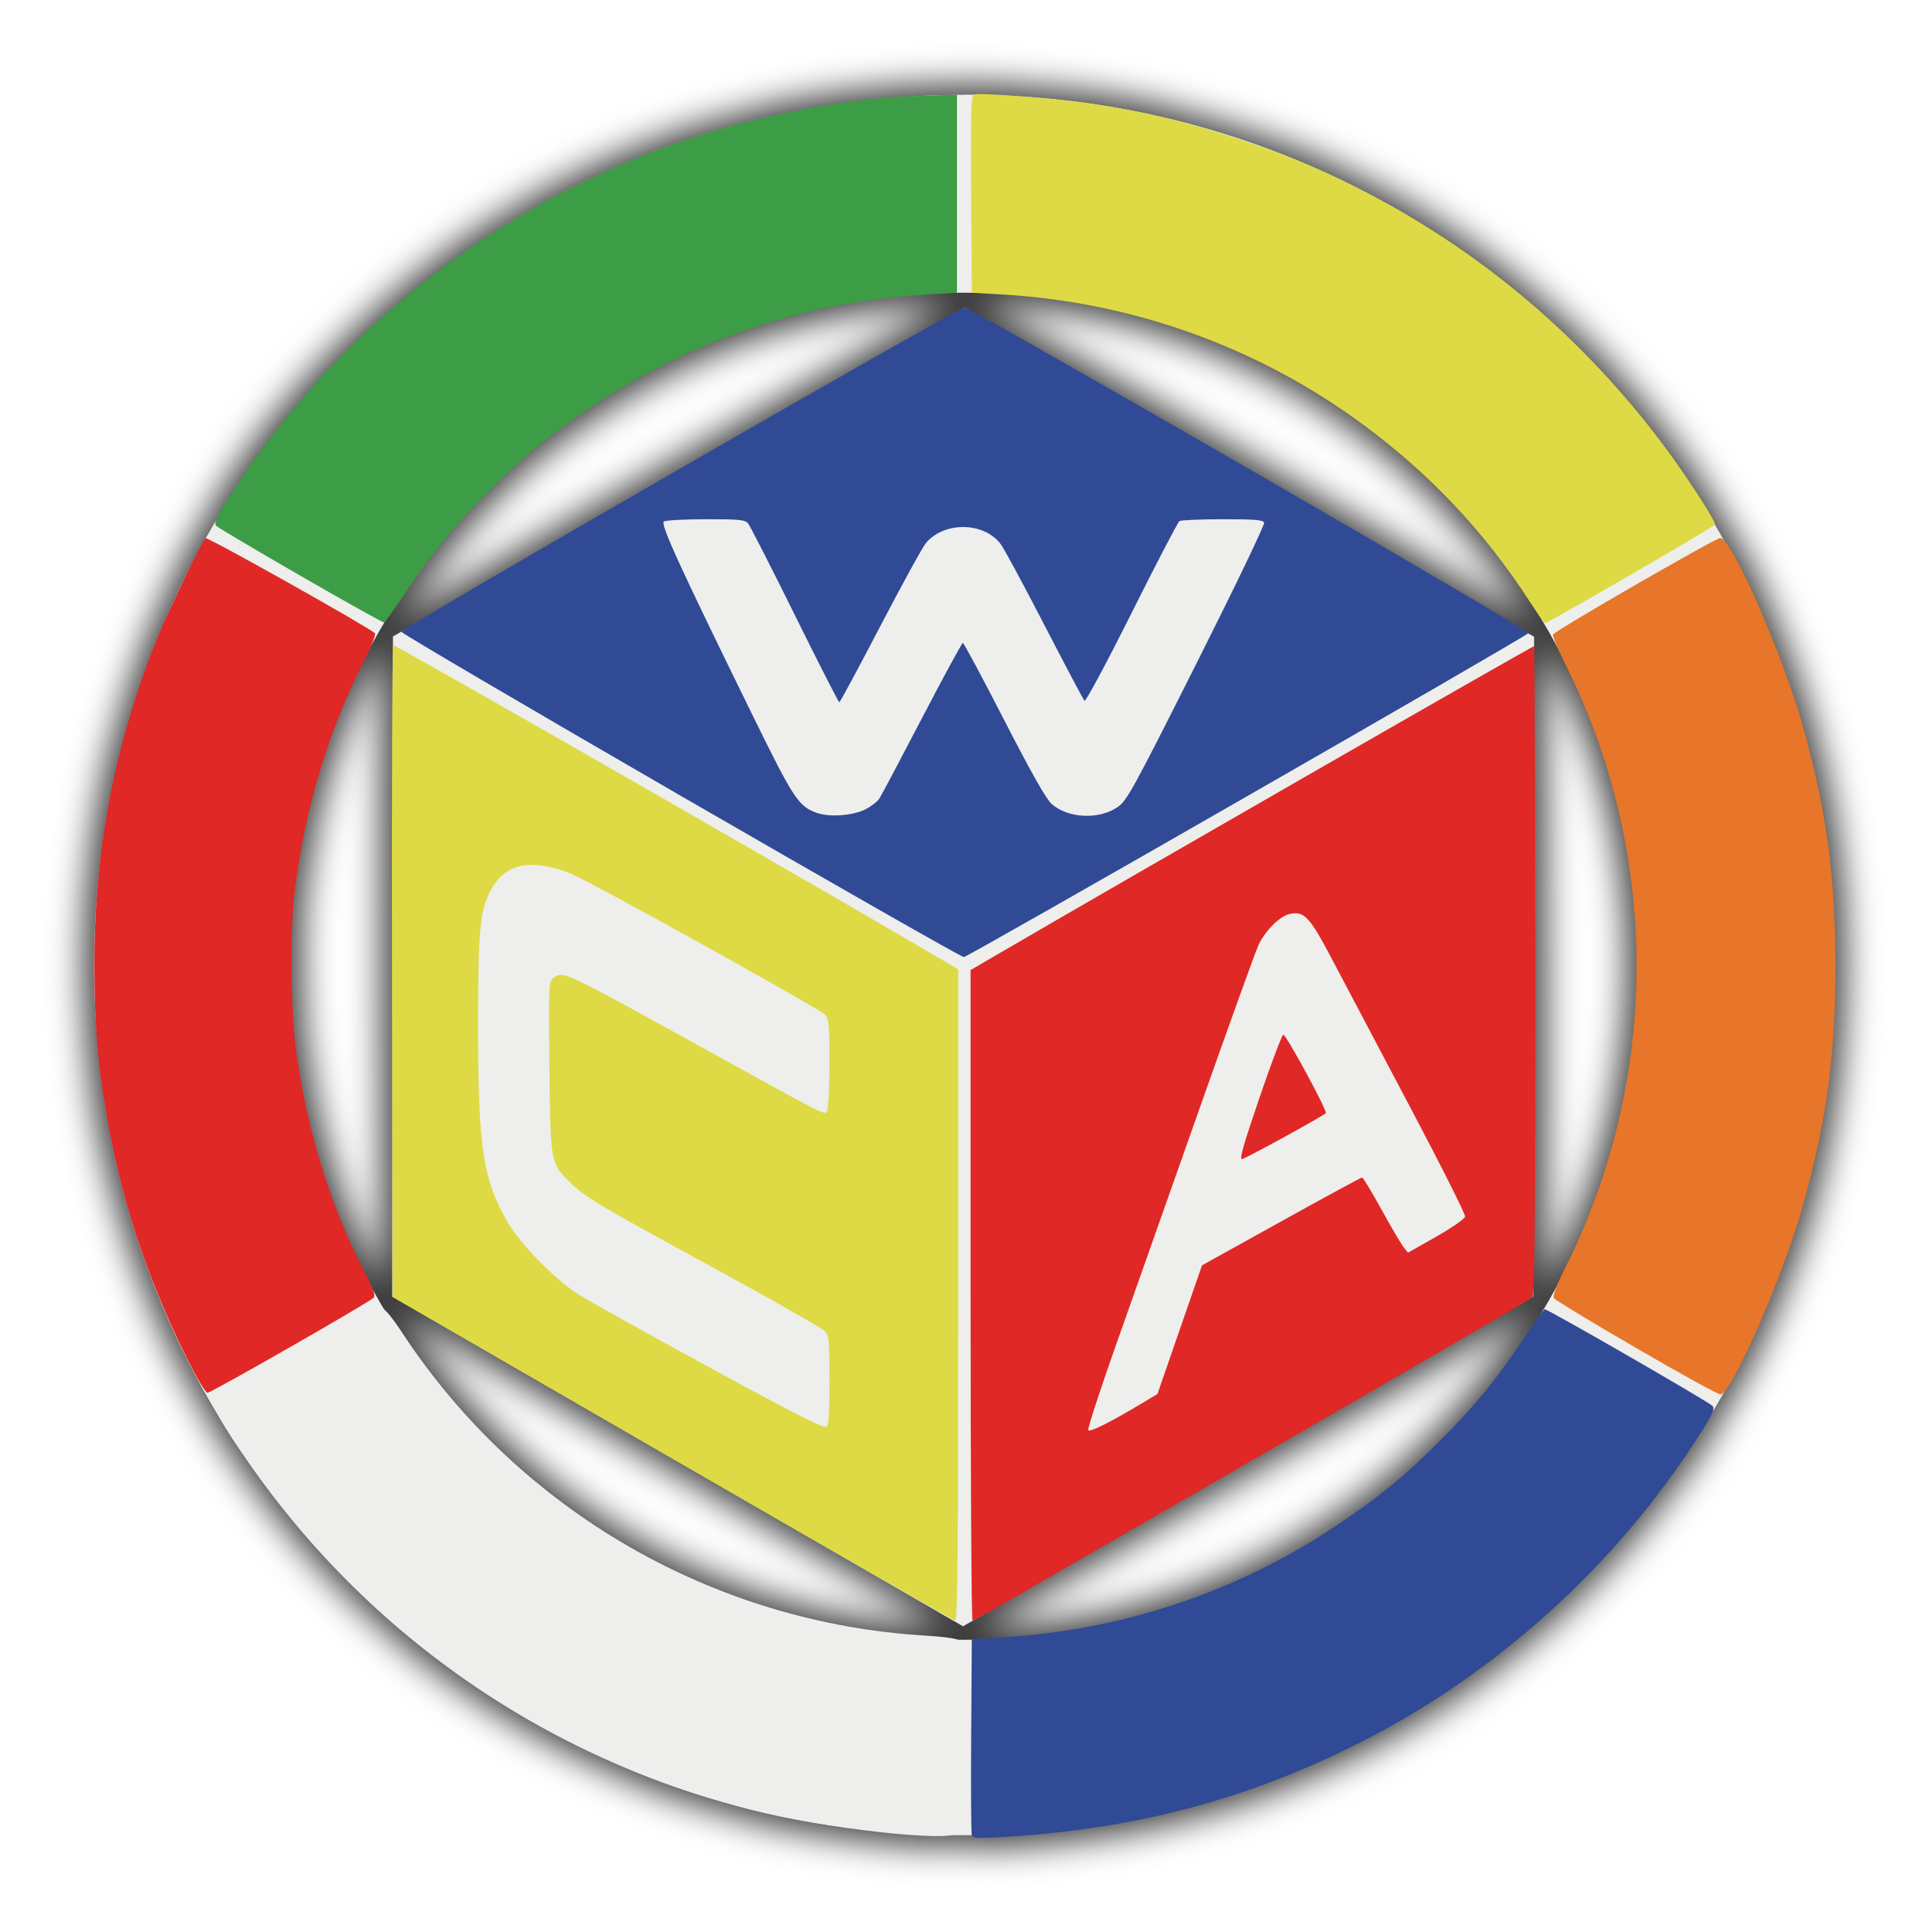
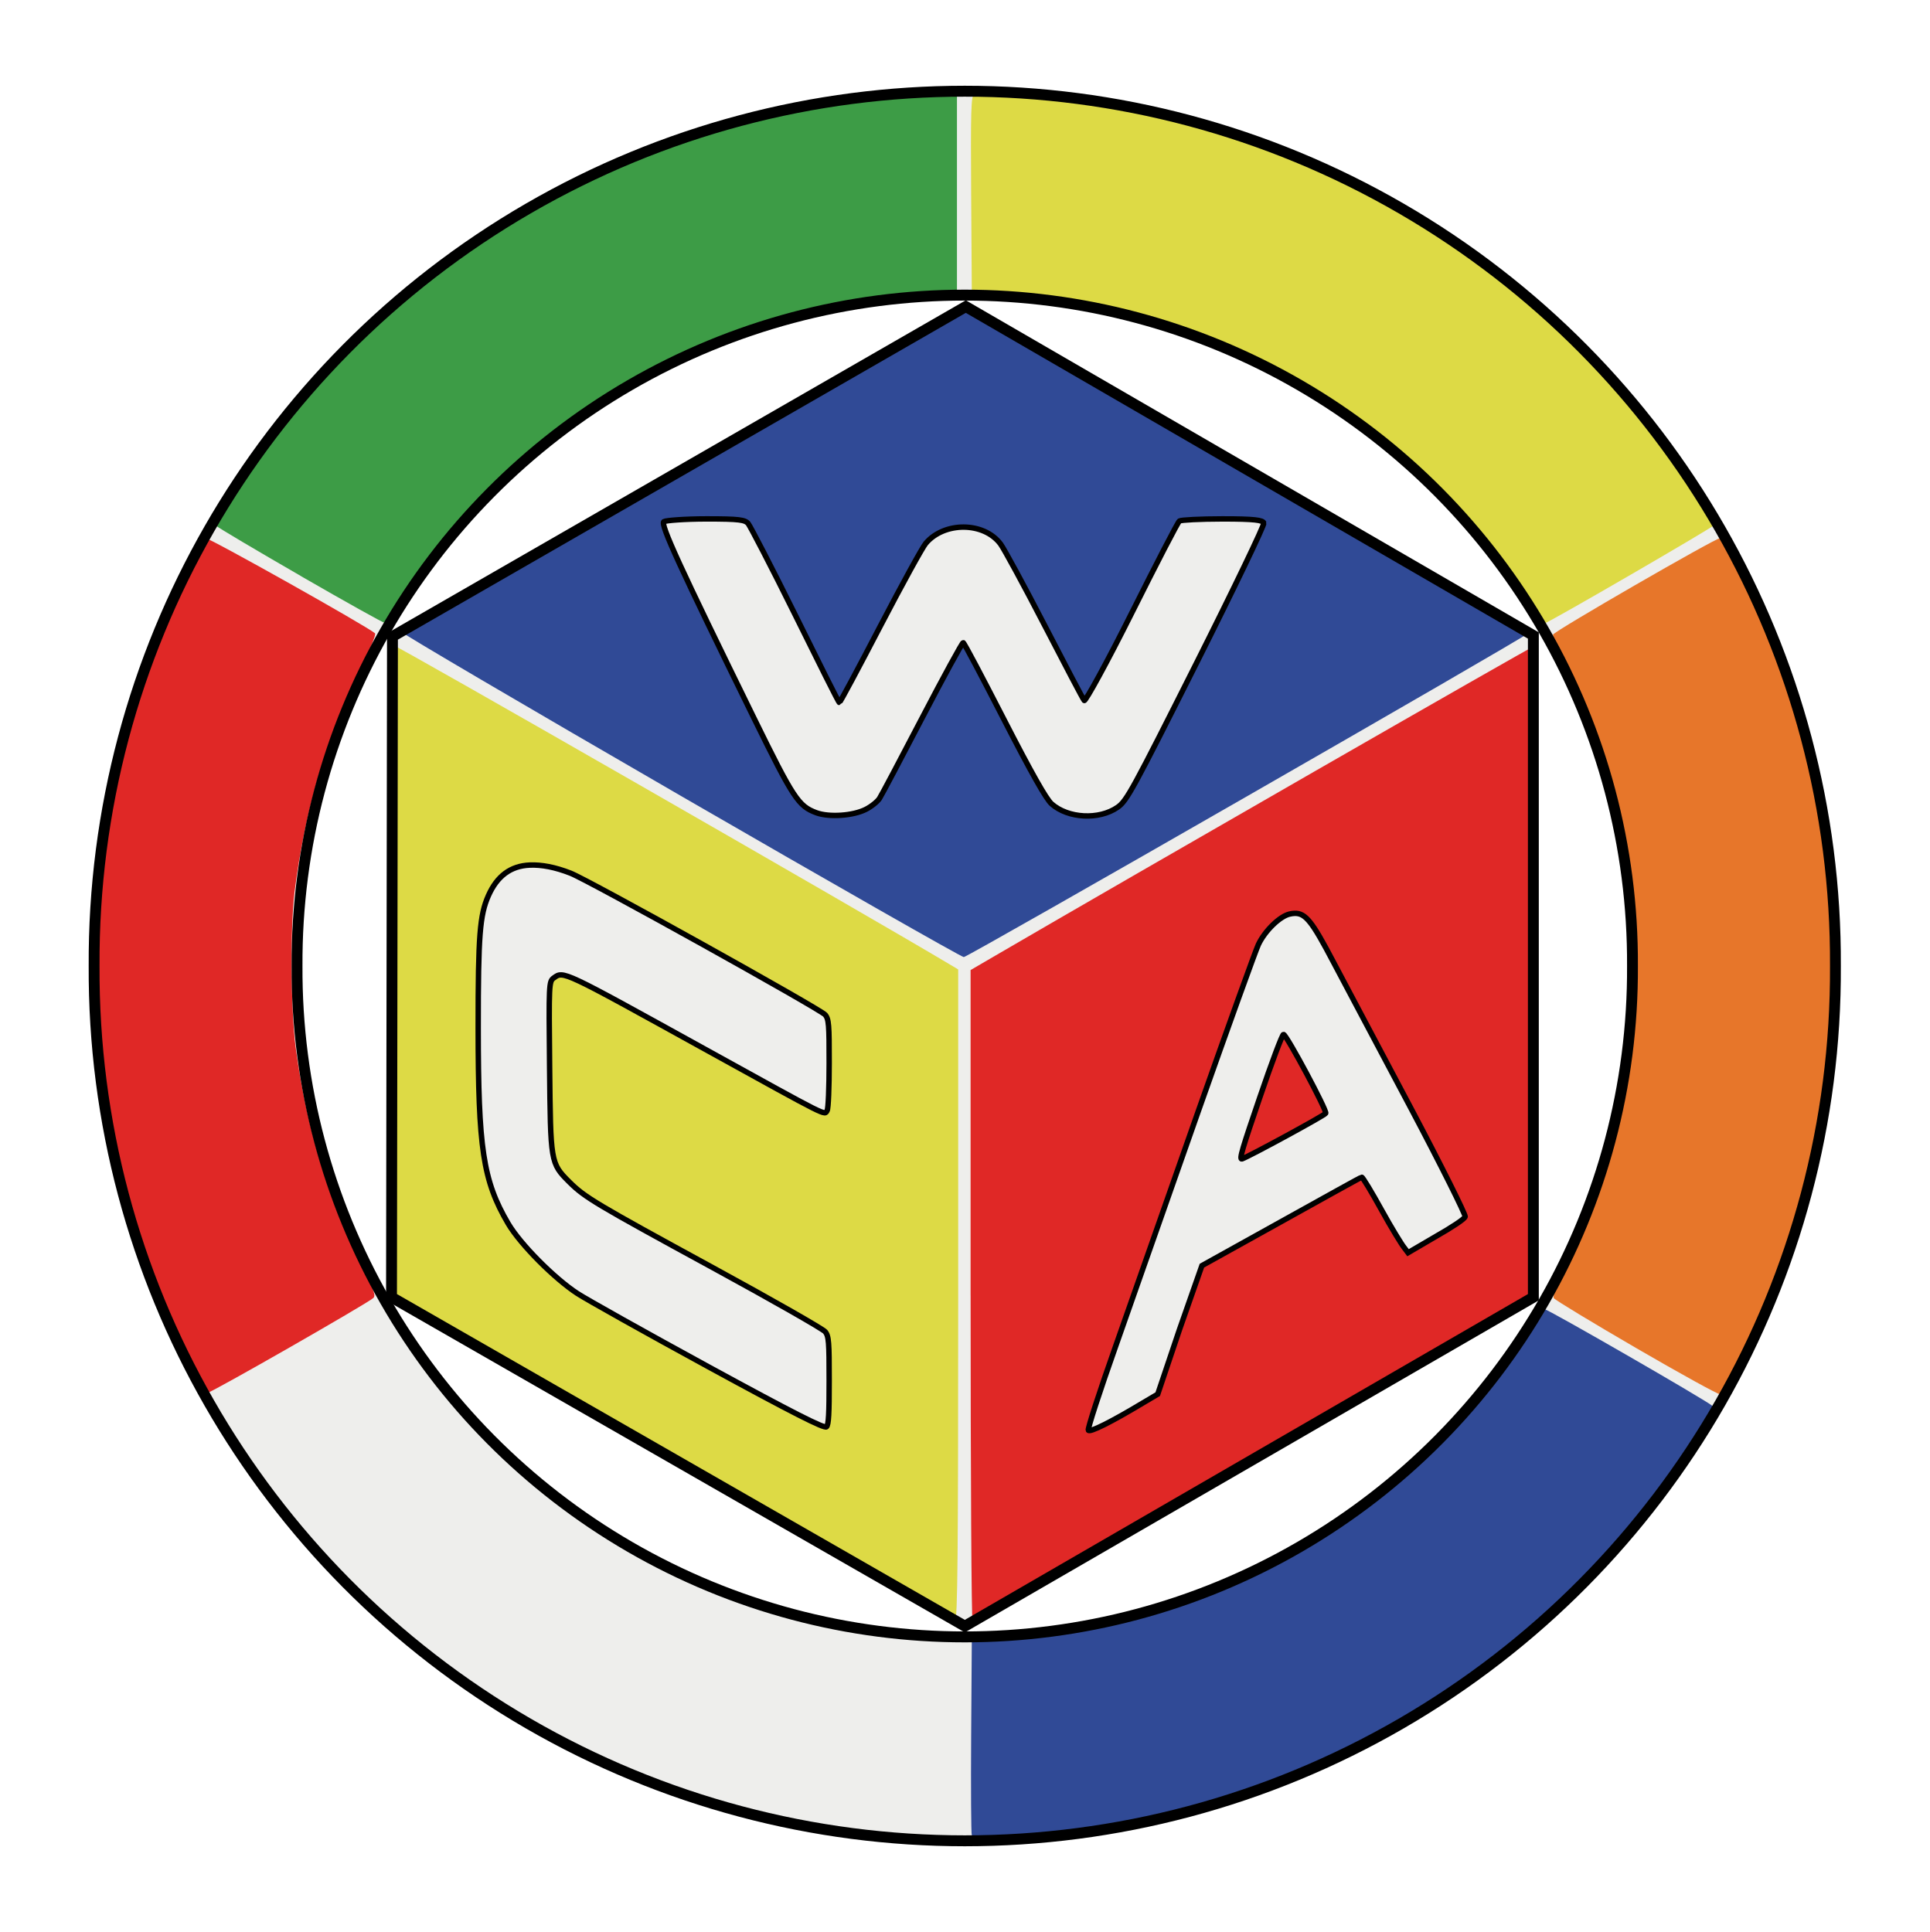
<svg xmlns="http://www.w3.org/2000/svg" version="1.0" width="88.647" height="88.775" viewbox="0 0 80 80" id="svg2">
-   <defs id="defs4">
-     <filter id="filter3906">
-       <feGaussianBlur stdDeviation="0.809" id="feGaussianBlur3908" />
-     </filter>
-   </defs>
-   <path style="opacity:0.78;fill:#000000;fill-opacity:1;stroke:none;filter:url(#filter3906)" id="path3825" d="m 45.188,3.875 c -0.118,-0.002 -0.226,0.027 -0.312,0.031 -0.038,0.002 -0.092,-0.002 -0.125,0 -0.142,-0.001 -0.273,0 -0.406,0 l -0.031,0 c -0.113,0 -0.224,-0.001 -0.344,0 l -1.188,0.031 c -0.869,0.022 -1.736,0.103 -2.594,0.188 -0.135,0.014 -0.184,0.034 -0.156,0.031 -0.607,0.063 -1.242,0.121 -1.875,0.219 -0.641,0.099 -1.284,0.209 -1.938,0.344 0.158,-0.033 0.135,-0.041 -0.062,0 -0.03,0.006 -0.092,0.011 -0.188,0.031 -0.449,0.095 -0.871,0.236 -1.312,0.344 -0.176,0.043 -0.317,0.094 -0.438,0.125 -0.638,0.164 -1.302,0.334 -1.938,0.531 -0.453,0.141 -0.921,0.278 -1.375,0.438 -0.183,0.064 -0.342,0.13 -0.5,0.188 -0.622,0.228 -1.207,0.463 -1.812,0.719 -0.019,0.006 -0.01,-0.009 -0.031,0 -0.071,0.03 -0.09,0.043 -0.062,0.031 -0.381,0.162 -0.782,0.327 -1.156,0.5 -0.211,0.098 -0.388,0.197 -0.562,0.281 C 26.277,8.149 25.752,8.419 25.25,8.688 25.062,8.788 24.865,8.884 24.656,9 c -0.46,0.256 -0.879,0.518 -1.312,0.781 -0.55,0.334 -1.118,0.669 -1.656,1.031 -1.082,0.728 -2.121,1.519 -3.125,2.344 -0.498,0.409 -0.965,0.854 -1.438,1.281 -0.478,0.432 -0.954,0.863 -1.406,1.312 -2.084,2.073 -3.978,4.376 -5.562,6.875 -0.258,0.407 -0.344,0.635 -0.438,0.812 -0.001,0.002 -0.03,0.016 -0.062,0.062 -0.023,0.034 -0.062,0.094 -0.094,0.156 -0.012,0.024 -0.018,0.026 -0.031,0.062 -0.147,0.254 -0.254,0.494 -0.375,0.719 L 9.125,24.406 c -0.137,0.137 -0.124,0.199 -0.188,0.312 -0.064,0.114 -0.131,0.235 -0.219,0.406 -0.176,0.343 -0.424,0.802 -0.656,1.281 -0.028,0.058 -0.055,0.107 -0.094,0.188 l 0.031,0 c -0.327,0.669 -0.651,1.353 -0.938,2.031 -0.004,0.009 0.004,0.023 0,0.031 -0.037,0.077 -0.147,0.261 -0.219,0.438 -0.193,0.475 -0.337,0.93 -0.5,1.375 -0.225,0.615 -0.432,1.255 -0.625,1.875 -0.4,1.283 -0.765,2.559 -1.031,3.875 -0.015,0.077 -0.04,0.166 -0.062,0.281 -0.112,0.572 -0.195,1.151 -0.281,1.719 -0.007,0.047 -0.02,0.107 -0.031,0.188 -0.183,1.273 -0.314,2.561 -0.375,3.875 -0.003,0.055 -0.002,0.065 0,0.031 -0.002,0.05 -0.001,0.06 0,0.031 -0.034,0.675 -0.062,1.369 -0.062,2.062 0,0.606 0.038,1.207 0.062,1.781 0.009,0.211 0.019,0.414 0.031,0.625 0.029,0.598 0.069,1.153 0.125,1.719 0.028,0.286 0.056,0.608 0.094,0.906 0.047,0.382 0.099,0.749 0.156,1.125 0.022,0.141 0.028,0.294 0.062,0.5 0.084,0.499 0.183,1.02 0.281,1.5 0.105,0.512 0.256,0.981 0.375,1.469 l -0.031,0 c 0.108,0.444 0.253,0.907 0.375,1.344 0.004,0.016 0.012,0.057 0.031,0.125 0.09,0.318 0.186,0.629 0.281,0.938 0.195,0.623 0.397,1.256 0.625,1.875 0.177,0.481 0.365,0.959 0.562,1.438 0.191,0.467 0.386,0.949 0.594,1.406 0.193,0.425 0.411,0.85 0.625,1.281 0.022,0.045 0.043,0.086 0.062,0.125 0.036,0.072 0.057,0.115 0.094,0.188 0.423,0.833 0.875,1.623 1.344,2.406 0.001,0.002 0.043,0.065 0.094,0.156 0.013,0.025 -0.01,0.014 0,0.031 0.039,0.068 0.083,0.132 0.062,0.094 0.224,0.419 0.561,0.934 1,1.562 0.212,0.304 0.433,0.625 0.688,0.969 1.65,2.298 3.537,4.414 5.625,6.312 0.097,0.089 0.197,0.174 0.281,0.25 0.605,0.539 1.2,1.086 1.844,1.594 0.184,0.144 0.396,0.289 0.594,0.438 0.086,0.066 0.166,0.125 0.25,0.188 0.15,0.11 0.293,0.21 0.438,0.312 2.628,1.909 5.507,3.484 8.562,4.719 0.021,0.013 3.56e-4,0.018 0.031,0.031 0.021,0.012 0.003,0.02 0.031,0.031 0.391,0.157 0.774,0.318 1.188,0.469 0.533,0.197 1.079,0.358 1.625,0.531 0.713,0.227 1.422,0.436 2.156,0.625 0.01,0.003 0.021,-0.003 0.031,0 0.02,0.01 0.066,0.054 0.219,0.094 0.522,0.136 1.113,0.286 1.719,0.406 0.509,0.101 1.059,0.194 1.594,0.281 0.344,0.056 0.68,0.109 1.031,0.156 1.133,0.163 2.246,0.279 3.156,0.344 0.868,0.062 1.48,0.089 1.938,0 0.022,-0.004 0.073,0.005 0.094,0 0.118,3.75e-4 0.231,0 0.344,0 0.103,0 0.206,1.29e-4 0.312,0 0.025,0.014 0.039,0.055 0.062,0.062 0.122,0.041 0.223,0.058 0.344,0.062 0.241,0.009 0.579,-0.001 1.094,-0.031 6.169,-0.362 11.284,-1.714 16.531,-4.344 5.49,-2.752 10.405,-6.925 14.125,-11.875 0.391,-0.521 0.788,-1.018 1.156,-1.562 0.197,-0.292 0.414,-0.605 0.625,-0.938 0.231,-0.364 0.316,-0.551 0.406,-0.719 0.046,-0.075 0.099,-0.154 0.156,-0.25 a 0.434,0.434 0 0 0 0,-0.031 0.434,0.434 0 0 0 0.031,0 c 0.011,-0.025 -0.005,-0.035 0,-0.062 0.173,-0.288 0.33,-0.576 0.5,-0.875 -0.004,0.003 0.028,-0.051 0.062,-0.094 0.007,-0.013 0.024,-0.018 0.031,-0.031 0.013,-0.018 0.02,-0.014 0.031,-0.031 0.085,-0.13 0.138,-0.253 0.156,-0.281 0.432,-0.692 1.006,-1.886 1.594,-3.281 0.032,-0.075 0.078,-0.168 0.125,-0.281 0.285,-0.671 0.56,-1.33 0.812,-2.031 0.359,-0.975 0.68,-1.928 0.906,-2.75 0.872,-3.168 1.277,-5.798 1.406,-8.844 0.029,-0.695 0.063,-1.415 0.062,-2.188 -0.002,-4.098 -0.401,-7.121 -1.469,-11 -0.422,-1.533 -1.153,-3.495 -1.875,-5.188 -0.361,-0.846 -0.711,-1.624 -1.031,-2.25 -0.312,-0.609 -0.555,-1.023 -0.812,-1.312 0.011,0.02 0.015,0.019 -0.031,-0.031 -0.001,-0.004 0.002,-0.027 0,-0.031 -0.104,-0.186 -0.224,-0.382 -0.344,-0.594 -0.006,-0.025 -0.025,-0.044 -0.031,-0.062 -0.005,-0.009 0.005,-0.023 0,-0.031 -0.003,-0.008 0.003,-0.024 0,-0.031 -0.026,-0.062 -0.058,-0.122 -0.094,-0.188 -0.072,-0.132 -0.161,-0.278 -0.281,-0.469 -0.241,-0.382 -0.554,-0.885 -0.906,-1.406 -0.376,-0.555 -0.781,-1.125 -1.156,-1.625 -1.168,-1.553 -2.431,-3.022 -3.781,-4.375 -0.453,-0.454 -0.935,-0.883 -1.406,-1.312 -0.96,-0.875 -1.96,-1.722 -3,-2.5 C 67.494,11.193 66.422,10.453 65.312,9.781 65.279,9.761 65.222,9.715 65.125,9.656 64.92,9.534 64.735,9.443 64.562,9.344 64.115,9.084 63.68,8.838 63.219,8.594 a 0.434,0.434 0 0 0 -0.031,0 C 62.713,8.346 62.29,8.14 61.875,7.938 61.391,7.701 60.942,7.455 60.469,7.25 60.374,7.209 60.23,7.151 60.094,7.094 59.099,6.671 58.077,6.337 57.062,6 56.549,5.829 56.038,5.655 55.5,5.5 55.428,5.479 55.356,5.459 55.281,5.438 54.992,5.353 54.74,5.291 54.469,5.219 a 0.434,0.434 0 0 0 -0.031,0 c -0.277,-0.071 -0.544,-0.18 -0.844,-0.25 -0.346,-0.083 -0.698,-0.174 -1.062,-0.25 -0.204,-0.042 -0.415,-0.085 -0.625,-0.125 C 51.443,4.506 50.958,4.445 50.5,4.375 50.41,4.361 50.302,4.334 50.156,4.312 49.712,4.248 49.164,4.184 48.594,4.125 c -0.13,-0.013 -0.17,-0.005 -0.125,0 C 47.631,4.04 46.761,3.98 46.062,3.938 45.713,3.916 45.423,3.879 45.188,3.875 z m -1.375,10 c -0.015,0.008 -0.016,0.023 -0.031,0.031 -0.207,0.11 -0.51,0.266 -0.875,0.469 -0.729,0.405 -1.749,0.995 -2.969,1.688 -2.44,1.385 -5.658,3.209 -8.875,5.062 -3.217,1.853 -6.439,3.719 -8.844,5.125 -1.202,0.703 -2.204,1.298 -2.906,1.719 -0.351,0.21 -0.62,0.38 -0.812,0.5 -0.096,0.06 -0.162,0.118 -0.219,0.156 -0.02,0.013 -0.045,0.018 -0.062,0.031 -0.008,0.006 -0.023,-0.006 -0.031,0 -0.013,0.01 -0.038,0.038 -0.062,0.062 0.024,-0.045 0.023,-0.074 0.031,-0.094 0.006,-0.014 0.031,-0.062 0.031,-0.062 0.136,-0.168 0.436,-0.485 0.844,-1.094 1.264,-1.886 2.176,-3.051 3.75,-4.625 1.62,-1.62 2.736,-2.502 4.75,-3.844 4.482,-2.987 9.639,-4.716 15.094,-5.031 l 0.875,-0.062 c 0.013,-3.33e-4 0.019,4.95e-4 0.031,0 0.115,-0.004 0.197,-0.024 0.281,-0.031 z m 1.062,0.031 c 0.061,0.006 0.109,-0.003 0.188,0 0.013,5.28e-4 0.018,-3.36e-4 0.031,0 l 0.875,0.062 c 5.978,0.34 11.737,2.416 16.5,5.969 1.509,1.125 2.865,2.345 4.094,3.656 0.925,0.987 1.8,2.008 2.594,3.125 0.148,0.209 0.268,0.42 0.406,0.625 0.112,0.167 0.224,0.347 0.344,0.531 0.008,0.013 0.018,0.017 0.031,0.031 0.166,0.258 0.309,0.524 0.469,0.781 -0.056,-0.039 -0.125,-0.097 -0.219,-0.156 -0.187,-0.119 -0.465,-0.291 -0.812,-0.5 -0.695,-0.419 -1.675,-0.983 -2.875,-1.688 -2.4,-1.41 -5.617,-3.292 -8.844,-5.156 -3.226,-1.864 -6.483,-3.73 -8.938,-5.125 -1.227,-0.698 -2.264,-1.28 -3,-1.688 C 45.351,14.171 45.086,14.018 44.875,13.906 z M 17.625,29.5 l 0,0.094 c -0.004,0.019 0.002,0.021 0,0.031 l 0,0.062 c -0.002,0.026 0.002,0.031 0,0.062 -0.003,0.063 0.003,0.144 0,0.25 -0.005,0.211 -0.027,0.521 -0.031,0.906 -0.009,0.77 -0.025,1.864 -0.031,3.219 -0.012,2.709 -0.008,6.438 0,10.531 l 0.031,14.531 c -0.003,-0.004 -0.029,0.004 -0.031,0 -0.024,-0.072 -0.017,-0.071 -0.031,-0.094 -0.017,-0.026 -0.052,-0.078 -0.062,-0.094 -0.056,-0.139 -0.136,-0.347 -0.312,-0.688 -1.574,-3.033 -2.626,-6.489 -3.125,-10.188 -0.212,-1.569 -0.266,-5.208 -0.094,-6.875 0.007,-0.068 0.02,-0.119 0.031,-0.219 0.473,-3.77 1.497,-7.3 3.094,-10.438 0.141,-0.278 0.275,-0.518 0.375,-0.75 0.008,-0.019 0.023,-0.043 0.031,-0.062 0.012,-0.017 0.01,0.007 0.031,-0.031 a 0.434,0.434 0 0 0 0,-0.031 c 0.007,-0.012 0.025,-0.019 0.031,-0.031 0.004,-0.009 -0.002,-0.02 0,-0.031 0.029,-0.051 0.064,-0.105 0.094,-0.156 z m 53.281,0 c 0.055,0.097 0.134,0.183 0.188,0.281 0.011,0.02 0.02,0.042 0.031,0.062 0.101,0.242 0.24,0.543 0.406,0.875 4.301,8.589 4.304,18.748 0,27.344 -0.193,0.386 -0.344,0.669 -0.438,0.906 0.006,-0.012 0.017,-0.012 0,0.031 -0.006,0.01 -0.014,0.016 -0.031,0.062 -0.057,0.104 -0.128,0.21 -0.188,0.312 l 0,-0.188 0,-0.031 c 0.082,-1.065 0.098,-4.403 0.094,-14.531 -0.002,-4.09 -0.019,-7.822 -0.031,-10.531 -0.006,-1.355 0.007,-2.455 0,-3.219 -0.003,-0.382 -0.028,-0.67 -0.031,-0.875 -0.002,-0.102 0.002,-0.193 0,-0.25 -8.74e-4,-0.028 0.001,-0.041 0,-0.062 -6.2e-4,-0.011 0.002,-0.014 0,-0.031 -9.26e-4,-0.009 0.004,-0.04 0,-0.062 l 0,-0.094 z m -0.438,30.594 c -0.027,0.044 -0.067,0.08 -0.094,0.125 -0.038,0.064 -0.079,0.145 -0.125,0.219 -0.008,0.013 -0.023,0.018 -0.031,0.031 -0.169,0.23 -0.319,0.387 -0.625,0.844 -1.255,1.872 -2.169,3.013 -3.75,4.594 -1.626,1.626 -2.754,2.545 -4.75,3.875 -4.48,2.985 -9.674,4.716 -15.125,5.031 L 44.875,74.875 44.906,74.844 c 0.035,-0.015 0.054,-0.011 0.094,-0.031 0.08,-0.04 0.192,-0.121 0.312,-0.188 0.241,-0.133 0.561,-0.3 0.906,-0.5 0.68,-0.394 6.433,-3.7 12.75,-7.344 3.159,-1.822 6.049,-3.488 8.156,-4.719 1.054,-0.615 1.899,-1.113 2.5,-1.469 0.301,-0.178 0.554,-0.338 0.719,-0.438 0.051,-0.031 0.088,-0.04 0.125,-0.062 z m -52.25,0.125 12.438,7.188 c 4.59,2.653 7.965,4.59 10.281,5.906 l 2.594,1.5 C 43.264,74.778 42.927,74.74 42.562,74.719 32.975,74.149 24.167,69.056 18.875,61.031 18.602,60.617 18.407,60.444 18.219,60.219 z" />
-   <g transform="matrix(0.2732939,0,0,0.2732939,-116.1735,137.7749)" id="layer1">
-     <g transform="matrix(0.499989,0,0,0.499989,301.618,-244.854)" id="g3312">
-       <path d="m 571.27,-486.685 c -161.984,0 -292.688,131.029 -292.688,293.014 0,161.984 130.071,292.249 292.055,292.249 161.984,0 293.185,-129.76 293.185,-291.744 0,-161.984 -130.323,-293.563 -292.307,-293.563 l -0.246,0.045 0,-4e-4 0,0 0,0 0,0 0,0 z m -0.022,66.548 c 125.182,0 226.15,101.283 226.15,226.466 0,125.182 -100.968,226.529 -226.15,226.529 -125.182,0 -226.781,-101.347 -226.781,-226.529 0,-125.182 101.599,-226.466 226.781,-226.466 l 0,0 z" id="path3273" style="fill:#eeeeec;fill-opacity:1;stroke:none" />
-       <path d="m 379.06,-304.523 c 0,0 192.201,-110.611 192.201,-110.611 0,0 191.478,110.716 191.478,110.716 L 762.412,-82.542 570.736,28.322 378.807,-82.542 l 0.253,-221.981 0,0 z" id="rect2804" style="fill:#eeeeec;fill-opacity:1;stroke:none" />
-       <path d="m 472.988,-28.061 -94.04,-54.353 -0.211,-109.302 c -0.116,-60.116 0.071,-109.562 0.416,-109.88 0.455,-0.419 157.672,89.766 186.865,107.192 l 3.09,1.844 0,109.464 c 0,87.036 -0.213,109.456 -1.04,109.426 -0.572,-0.022 -43.358,-24.496 -95.08,-54.39 l 9e-5,0 0,0 0,0 z m 52.845,-26.306 c 0,-12.879 -0.188,-15.005 -1.456,-16.485 -0.801,-0.935 -17.747,-10.58 -37.658,-21.435 -39.429,-21.496 -43.117,-23.701 -48.346,-28.902 -6.357,-6.324 -6.385,-6.487 -6.709,-38.716 -0.278,-27.688 -0.236,-28.606 1.361,-29.776 3.337,-2.443 2.774,-2.707 51.015,23.942 42.214,23.32 40.004,22.209 41.007,20.623 0.418,-0.66 0.766,-7.807 0.773,-15.88 0.012,-12.806 -0.173,-14.891 -1.444,-16.337 -1.698,-1.932 -79.428,-45.069 -85.543,-47.473 -14.16,-5.567 -23.087,-3.205 -27.75,7.34 -2.878,6.508 -3.412,13.501 -3.403,44.518 0.012,40.531 1.673,51.289 10.148,65.745 4.126,7.037 15.551,18.686 23.221,23.675 3.031,1.972 22.879,13.053 44.107,24.625 28.195,15.37 38.877,20.809 39.637,20.181 0.761,-0.629 1.04,-4.83 1.04,-15.645 l 0,0 0,0 0,0 z M 761.223,-316.315 c -15.006,-23.174 -32.863,-42.219 -55.216,-58.891 -35.36,-26.372 -77.966,-41.814 -122.335,-44.34 l -9.987,-0.569 -0.218,-33.103 c -0.183,-27.782 -0.031,-33.175 0.95,-33.551 1.841,-0.706 26.389,1.204 39.214,3.051 17.144,2.47 32.145,6.077 49.933,12.009 17.903,5.97 28.378,10.402 44.408,18.788 38.158,19.963 71.473,48.404 97.941,83.609 7.596,10.104 18.012,26.119 17.659,27.153 -0.239,0.701 -56.192,33.156 -57.104,33.123 -0.298,-0.01 -2.658,-3.287 -5.245,-7.282 l 10e-5,0 0,0 z" id="path2730" style="fill:#ddda45" />
-       <path d="m 797.134,-65.2 c -14.876,-8.643 -27.37,-16.215 -27.765,-16.826 -0.475,-0.735 0.829,-4.2 3.848,-10.231 31.947,-63.8 31.962,-139.16 0.041,-202.91 -2.489,-4.971 -4.358,-9.478 -4.152,-10.014 0.454,-1.183 54.365,-32.314 56.193,-32.449 3.79,-0.28 21.405,40.009 28.059,64.175 7.756,28.169 10.67,49.903 10.688,79.702 0.018,29.661 -2.9,51.416 -10.688,79.702 -6.449,23.424 -24.015,63.913 -27.942,64.409 -0.679,0.086 -13.405,-6.916 -28.281,-15.559 l 10e-5,0 0,0 -3e-4,0 z" id="path2726" style="fill:#e7762a" />
-       <path d="m 573.269,-82.992 0,-109.359 8.53,-4.975 c 46.12,-26.897 180.67,-104.186 180.928,-103.929 0.183,0.182 0.352,49.306 0.376,109.163 0.035,89.528 -0.152,109.017 -1.063,109.881 -0.609,0.578 -38.931,22.866 -85.16,49.529 -46.229,26.663 -88.163,50.857 -93.186,53.764 -5.023,2.907 -9.423,5.286 -9.778,5.286 -0.355,0 -0.646,-49.212 -0.646,-109.359 l 0,0 z m 57.839,36.191 4.993,-3.005 7.49,-21.624 7.49,-21.625 26.613,-14.772 c 14.637,-8.124 26.879,-14.772 27.203,-14.772 0.324,0 3.281,4.884 6.57,10.854 3.29,5.97 6.632,11.658 7.428,12.641 l 1.447,1.787 9.468,-5.376 c 5.207,-2.957 9.586,-5.991 9.731,-6.743 0.145,-0.752 -8.124,-17.223 -18.374,-36.601 -10.251,-19.378 -21.945,-41.529 -25.987,-49.225 -7.954,-15.142 -9.7,-17.035 -14.702,-15.936 -3.233,0.71 -8.175,5.655 -10.401,10.406 -0.956,2.041 -9.996,27.116 -20.088,55.723 -10.092,28.607 -22.696,64.292 -28.008,79.3 -5.312,15.008 -9.425,27.663 -9.141,28.123 0.505,0.818 7.618,-2.748 18.267,-9.156 l 0,0 0,0 0,0 z m 39.339,-102.752 c 3.996,-11.712 7.587,-21.191 7.981,-21.065 1.172,0.376 14.794,25.524 14.278,26.36 -0.464,0.751 -25.237,14.386 -28.084,15.458 -1.125,0.423 0.149,-4.114 5.825,-20.753 l 0,0 z M 309.663,-62.055 c -13.604,-27.366 -22.317,-54.023 -27.21,-83.24 -2.804,-16.743 -3.786,-29.523 -3.786,-49.249 0,-38.596 7.003,-74.63 21.356,-109.893 3.657,-8.984 14.692,-31.794 16.032,-33.141 0.544,-0.546 54.242,29.585 56.963,31.963 0.4,0.35 -1.336,4.69 -3.858,9.645 -11.868,23.318 -19.671,49.329 -23.174,77.251 -1.503,11.983 -1.287,40.182 0.404,52.71 3.699,27.401 11.607,53.043 23.31,75.587 2.994,5.768 3.586,7.539 2.781,8.321 -1.751,1.7 -54.551,31.905 -55.77,31.905 -0.654,0 -3.709,-5.141 -7.049,-11.859 l 0,0 0,0 0,0 z" id="path2724" style="fill:#e02826" />
-       <path d="m 348.177,-324.813 c -15.076,-8.696 -27.903,-16.302 -28.504,-16.904 -0.903,-0.903 -0.137,-2.6 4.393,-9.746 39.895,-62.923 104.277,-109.048 177.076,-126.864 20.394,-4.991 39.646,-7.656 58.811,-8.142 l 8.738,-0.222 0,33.288 0,33.288 -9.987,0.577 c -40.472,2.337 -78.826,15.084 -112.097,37.255 -14.832,9.884 -23.267,16.761 -35.228,28.721 -11.637,11.637 -18.703,20.248 -28.018,34.144 -3.682,5.493 -6.937,10.082 -7.234,10.2 -0.297,0.117 -12.875,-6.901 -27.951,-15.597 l 0,-10e-5 0,0 0,0 z" id="path2722" style="fill:#3d9c46" />
-       <path d="m 347.016,-62.854 c 14.923,-8.561 27.728,-15.596 28.454,-15.633 0.874,-0.044 3.223,2.817 6.936,8.448 39.279,59.567 104.535,97.26 175.705,101.49 5.55,0.33 10.387,0.965 10.748,1.411 0.797,0.984 0.802,63.238 0,64.888 -1.653,3.422 -45.351,-1.467 -69.607,-7.788 -28.273,-7.368 -48.553,-15.711 -74.368,-30.595 -25.696,-14.815 -43.078,-28.22 -63.68,-49.107 -17.061,-17.297 -43.343,-52.753 -41.809,-56.404 0.265,-0.631 12.692,-8.152 27.615,-16.713 l -5e-5,1e-4 0,0 0.005,-2e-4 z" id="path2802" style="fill:#eeeeec" />
-       <path d="m 573.684,98.65 c -0.239,-0.623 -0.337,-15.737 -0.216,-33.587 l 0.218,-32.454 9.987,-0.577 c 40.439,-2.336 78.864,-15.109 112.126,-37.274 14.719,-9.808 23.189,-16.721 35.184,-28.717 11.675,-11.675 18.776,-20.32 28.033,-34.13 3.682,-5.493 6.949,-10.086 7.26,-10.208 0.684,-0.268 54.864,30.944 56.425,32.505 0.908,0.908 0.184,2.537 -4.2,9.452 -27.832,43.897 -68.758,80.939 -115.067,104.149 -38.045,19.068 -75.167,28.792 -119.96,31.424 -7.503,0.441 -9.44,0.326 -9.788,-0.583 l -1.5e-4,0 0,0 0,0 z m -97.979,-349.666 c -51.601,-29.839 -93.82,-54.627 -93.82,-55.084 -3.4e-4,-1.202 187.207,-109.019 189.294,-109.019 2.331,0 190.461,108.649 189.596,109.496 -1.881,1.843 -188.526,108.951 -189.782,108.909 -0.808,-0.028 -43.687,-24.463 -95.288,-54.302 l 0,0 z m 62.301,4.577 c 1.862,-0.95 3.945,-2.591 4.629,-3.647 0.684,-1.056 7.142,-13.249 14.352,-27.095 7.209,-13.846 13.369,-25.174 13.687,-25.174 0.319,0 6.557,11.642 13.862,25.872 9.124,17.772 14.126,26.62 15.977,28.26 5.524,4.897 15.957,5.385 22.227,1.038 3.113,-2.158 5.165,-5.9 26.53,-48.383 12.736,-25.324 22.952,-46.574 22.704,-47.221 -0.364,-0.949 -3.081,-1.175 -14.001,-1.164 -7.452,0.01 -13.973,0.288 -14.49,0.624 -0.517,0.336 -7.752,14.236 -16.077,30.888 -8.42,16.842 -15.448,29.952 -15.84,29.544 -0.387,-0.404 -6.409,-11.781 -13.383,-25.284 -6.974,-13.503 -13.61,-25.808 -14.747,-27.346 -5.586,-7.553 -18.998,-7.774 -25.181,-0.416 -1.125,1.339 -8.038,13.934 -15.361,27.989 -7.323,14.055 -13.516,25.558 -13.762,25.563 -0.246,0.01 -6.972,-13.193 -14.948,-29.327 -7.976,-16.134 -15.042,-29.991 -15.702,-30.792 -1.051,-1.274 -2.821,-1.455 -14.179,-1.444 -7.138,0.01 -13.504,0.346 -14.147,0.753 -1.283,0.812 5.249,15.078 30.135,65.811 13.389,27.295 15.092,29.891 21.081,32.12 4.297,1.6 12.31,1.036 16.635,-1.17 l 0,0 0,0 z" id="path2720" style="fill:#304a96" />
-     </g>
+   <defs id="defs4" />
+   <path d="m 44.317,4.355 c -22.134,0 -39.994,17.904 -39.994,40.039 0,22.134 17.773,39.934 39.908,39.934 22.134,0 40.062,-17.731 40.062,-39.865 0,-22.134 -17.808,-40.114 -39.942,-40.114 l -0.034,0.006 0,-5.47e-5 0,0 0,0 0,0 0,0 z m -0.003,9.093 c 17.105,0 30.902,13.84 30.902,30.945 0,17.105 -13.797,30.954 -30.902,30.954 -17.105,0 -30.988,-13.848 -30.988,-30.954 0,-17.105 13.883,-30.945 30.988,-30.945 l 0,0 z" id="path3273" style="fill:#eeeeec;fill-opacity:1;stroke:none" />
+   <path d="m 18.053,29.247 c 0,0 26.263,-15.114 26.263,-15.114 0,0 26.164,15.129 26.164,15.129 l -0.045,30.318 -26.191,15.149 -26.226,-15.149 0.035,-30.332 0,0 z" id="rect2804" style="fill:#eeeeec;fill-opacity:1;stroke:none" />
+   <path d="M 30.888,67.023 18.038,59.596 18.009,44.661 c -0.016,-8.215 0.01,-14.971 0.057,-15.014 0.062,-0.057 21.545,12.266 25.534,14.647 l 0.422,0.252 0,14.958 c 0,11.893 -0.029,14.957 -0.142,14.952 -0.078,-0.003 -5.925,-3.347 -12.992,-7.432 l 1.2e-5,0 0,0 0,0 z m 7.221,-3.595 c 0,-1.76 -0.026,-2.05 -0.199,-2.253 -0.109,-0.128 -2.425,-1.446 -5.146,-2.929 -5.388,-2.937 -5.892,-3.239 -6.606,-3.949 -0.869,-0.864 -0.872,-0.886 -0.917,-5.29 -0.038,-3.783 -0.032,-3.909 0.186,-4.069 0.456,-0.334 0.379,-0.37 6.971,3.272 5.768,3.187 5.466,3.035 5.603,2.818 0.057,-0.09 0.105,-1.067 0.106,-2.17 0.002,-1.75 -0.024,-2.035 -0.197,-2.232 -0.232,-0.264 -10.853,-6.158 -11.689,-6.487 -1.935,-0.761 -3.155,-0.438 -3.792,1.003 -0.393,0.889 -0.466,1.845 -0.465,6.083 0.002,5.538 0.229,7.008 1.387,8.984 0.564,0.962 2.125,2.553 3.173,3.235 0.414,0.269 3.126,1.784 6.027,3.365 3.853,2.1 5.312,2.843 5.416,2.758 0.104,-0.086 0.142,-0.66 0.142,-2.138 l 0,0 0,0 0,0 z m 32.165,-35.794 C 68.223,24.469 65.783,21.866 62.728,19.588 57.897,15.985 52.075,13.875 46.012,13.529 l -1.365,-0.078 -0.03,-4.523 c -0.025,-3.796 -0.004,-4.533 0.13,-4.585 0.251,-0.097 3.606,0.165 5.358,0.417 2.343,0.337 4.392,0.83 6.823,1.641 2.446,0.816 3.878,1.421 6.068,2.567 5.214,2.728 9.766,6.614 13.383,11.425 1.038,1.381 2.461,3.569 2.413,3.71 -0.033,0.096 -7.678,4.531 -7.803,4.526 -0.041,-0.001 -0.363,-0.449 -0.717,-0.995 l 1.4e-5,0 0,0 z" id="path2730" style="fill:#ddda45" />
+   <path d="m 75.18,61.949 c -2.033,-1.181 -3.74,-2.216 -3.794,-2.299 -0.065,-0.1 0.113,-0.574 0.526,-1.398 4.365,-8.718 4.367,-19.015 0.006,-27.726 -0.34,-0.679 -0.595,-1.295 -0.567,-1.368 0.062,-0.162 7.429,-4.415 7.678,-4.434 0.518,-0.038 2.925,5.467 3.834,8.769 1.06,3.849 1.458,6.819 1.46,10.891 0.003,4.053 -0.396,7.026 -1.46,10.891 -0.881,3.201 -3.281,8.733 -3.818,8.801 -0.093,0.012 -1.832,-0.945 -3.864,-2.126 l 1.4e-5,0 0,0 -4.1e-5,0 z" id="path2726" style="fill:#e7762a" />
+   <path d="m 44.591,59.517 0,-14.943 1.166,-0.68 c 6.302,-3.675 24.688,-14.236 24.723,-14.201 0.025,0.025 0.048,6.737 0.051,14.916 0.005,12.233 -0.021,14.897 -0.145,15.015 -0.083,0.079 -5.32,3.124 -11.637,6.768 -6.317,3.643 -12.047,6.949 -12.733,7.347 -0.686,0.397 -1.288,0.722 -1.336,0.722 -0.049,0 -0.088,-6.724 -0.088,-14.943 l 0,0 z m 7.903,4.945 0.682,-0.411 1.023,-2.955 1.023,-2.955 3.637,-2.018 c 2,-1.11 3.673,-2.018 3.717,-2.018 0.044,0 0.448,0.667 0.898,1.483 0.45,0.816 0.906,1.593 1.015,1.727 l 0.198,0.244 1.294,-0.735 c 0.712,-0.404 1.31,-0.819 1.33,-0.921 0.02,-0.103 -1.11,-2.353 -2.511,-5.001 -1.401,-2.648 -2.999,-5.675 -3.551,-6.726 -1.087,-2.069 -1.325,-2.328 -2.009,-2.178 -0.442,0.097 -1.117,0.773 -1.421,1.422 -0.131,0.279 -1.366,3.705 -2.745,7.614 -1.379,3.909 -3.101,8.785 -3.827,10.836 -0.726,2.051 -1.288,3.78 -1.249,3.843 0.069,0.112 1.041,-0.375 2.496,-1.251 l 0,0 0,0 0,0 z m 5.375,-14.041 c 0.546,-1.6 1.037,-2.896 1.091,-2.878 0.16,0.051 2.022,3.488 1.951,3.602 -0.063,0.103 -3.448,1.966 -3.838,2.112 -0.154,0.058 0.02,-0.562 0.796,-2.836 l 0,0 z M 8.57,62.378 C 6.712,58.639 5.521,54.997 4.852,51.004 4.469,48.716 4.335,46.97 4.335,44.275 c 0,-5.274 0.957,-10.198 2.918,-15.016 0.5,-1.228 2.008,-4.344 2.191,-4.528 0.074,-0.075 7.412,4.043 7.784,4.368 0.055,0.048 -0.183,0.641 -0.527,1.318 -1.622,3.186 -2.688,6.74 -3.167,10.556 -0.205,1.637 -0.176,5.491 0.055,7.202 0.505,3.744 1.586,7.248 3.185,10.329 0.409,0.788 0.49,1.03 0.38,1.137 -0.239,0.232 -7.454,4.36 -7.621,4.36 -0.089,0 -0.507,-0.702 -0.963,-1.62 l 0,0 0,0 0,0 z" id="path2724" style="fill:#e02826" />
+   <path d="M 13.833,26.474 C 11.773,25.286 10.02,24.246 9.938,24.164 9.815,24.041 9.92,23.809 10.539,22.833 15.99,14.235 24.787,7.932 34.735,5.497 37.522,4.815 40.152,4.451 42.771,4.385 l 1.194,-0.03 0,4.549 0,4.549 -1.365,0.079 c -5.53,0.319 -10.771,2.061 -15.317,5.091 -2.027,1.351 -3.179,2.29 -4.814,3.925 -1.59,1.59 -2.556,2.767 -3.828,4.666 -0.503,0.751 -0.948,1.378 -0.989,1.394 -0.041,0.016 -1.759,-0.943 -3.819,-2.131 l 0,-1.3e-5 0,0 0,0 z" id="path2722" style="fill:#3d9c46" />
+   <path d="m 13.675,62.269 c 2.039,-1.17 3.789,-2.131 3.888,-2.136 0.119,-0.006 0.44,0.385 0.948,1.154 5.367,8.139 14.284,13.29 24.009,13.868 0.758,0.045 1.419,0.132 1.469,0.193 0.109,0.134 0.11,8.641 0,8.867 -0.226,0.468 -6.197,-0.2 -9.511,-1.064 -3.863,-1.007 -6.634,-2.147 -10.162,-4.181 -3.511,-2.024 -5.886,-3.856 -8.701,-6.71 -2.331,-2.364 -5.923,-7.208 -5.713,-7.707 0.036,-0.086 1.734,-1.114 3.773,-2.284 l -7e-6,1.4e-5 0,0 6.83e-4,-2.7e-5 z" id="path2802" style="fill:#eeeeec" />
+   <path d="m 44.647,84.338 c -0.033,-0.085 -0.046,-2.15 -0.03,-4.589 l 0.03,-4.435 1.365,-0.079 c 5.526,-0.319 10.776,-2.065 15.321,-5.093 2.011,-1.34 3.169,-2.285 4.808,-3.924 1.595,-1.595 2.566,-2.777 3.83,-4.664 0.503,-0.751 0.95,-1.378 0.992,-1.395 0.093,-0.037 7.497,4.228 7.71,4.442 0.124,0.124 0.025,0.347 -0.574,1.292 -3.803,5.998 -9.395,11.06 -15.723,14.231 -5.199,2.606 -10.271,3.934 -16.392,4.294 -1.025,0.06 -1.29,0.044 -1.338,-0.08 l -2.1e-5,0 0,0 0,0 z M 31.259,36.558 c -7.051,-4.077 -12.82,-7.464 -12.82,-7.527 -4.7e-5,-0.164 25.581,-14.897 25.866,-14.897 0.319,0 26.025,14.846 25.907,14.962 -0.257,0.252 -25.761,14.888 -25.933,14.882 -0.11,-0.004 -5.97,-3.343 -13.021,-7.42 l 0,0 z m 8.513,0.625 c 0.254,-0.13 0.539,-0.354 0.633,-0.498 0.093,-0.144 0.976,-1.81 1.961,-3.702 0.985,-1.892 1.827,-3.44 1.87,-3.44 0.044,0 0.896,1.591 1.894,3.535 1.247,2.428 1.93,3.637 2.183,3.862 0.755,0.669 2.18,0.736 3.037,0.142 0.425,-0.295 0.706,-0.806 3.625,-6.611 1.74,-3.46 3.136,-6.364 3.102,-6.452 -0.05,-0.13 -0.421,-0.161 -1.913,-0.159 -1.018,0.001 -1.909,0.039 -1.98,0.085 -0.071,0.046 -1.059,1.945 -2.197,4.221 -1.151,2.301 -2.111,4.093 -2.164,4.037 -0.053,-0.055 -0.876,-1.61 -1.829,-3.455 -0.953,-1.845 -1.86,-3.527 -2.015,-3.737 -0.763,-1.032 -2.596,-1.062 -3.441,-0.057 -0.154,0.183 -1.098,1.904 -2.099,3.825 -1.001,1.921 -1.847,3.492 -1.881,3.493 -0.034,0.001 -0.953,-1.803 -2.043,-4.007 -1.09,-2.205 -2.055,-4.098 -2.146,-4.208 -0.144,-0.174 -0.385,-0.199 -1.937,-0.197 -0.975,0.001 -1.845,0.047 -1.933,0.103 -0.175,0.111 0.717,2.06 4.118,8.993 1.829,3.73 2.062,4.084 2.881,4.389 0.587,0.219 1.682,0.142 2.273,-0.16 l 0,0 0,0 z" id="path2720" style="fill:#304a96" />
+   <g transform="matrix(0.1366439,0,0,0.1366439,66.25642,70.85782)" id="g3834">
+     <path transform="matrix(7.31829,0,0,7.31829,-484.8837,-518.5581)" id="path3852" d="m 17.987,59.607 0.044,-30.361 26.34,-15.159 26.075,15.114 0,30.406 -26.119,15.114 z" style="fill:none;stroke:#000000;stroke-width:0.5;stroke-linecap:butt;stroke-linejoin:miter;stroke-miterlimit:4;stroke-opacity:1;stroke-dasharray:none" />
  </g>
+   <path style="opacity:1;fill:none;fill-opacity:1;stroke-width:0.515;stroke-miterlimit:4;stroke-dasharray:none;stroke-dashoffset:0;stroke:#000000;stroke-opacity:1" id="path2995" d="m 87.715,44.831 a 41.358,41.056 0 1 1 -82.715,0 41.358,41.056 0 1 1 82.715,0 z" transform="matrix(0.9671751,0,0,0.9742798,-0.5124091,0.709651)" />
+   <path transform="matrix(0.7417395,0,0,0.7471882,9.938235,10.89036)" d="m 87.715,44.831 a 41.358,41.056 0 1 1 -82.715,0 41.358,41.056 0 1 1 82.715,0 z" id="path3765" style="fill:none;stroke:#000000;stroke-width:0.672;stroke-miterlimit:4;stroke-opacity:1;stroke-dasharray:none;stroke-dashoffset:0" />
+   <path style="fill:none;stroke:#000000;stroke-width:0.25;stroke-linecap:butt;stroke-linejoin:miter;stroke-opacity:1;stroke-miterlimit:4;stroke-dasharray:none" d="M 24.344 39.75 C 23.458 39.785 22.836 40.256 22.438 41.156 C 22.044 42.045 21.967 42.98 21.969 47.219 C 21.971 52.757 22.186 54.243 23.344 56.219 C 23.908 57.18 25.483 58.756 26.531 59.438 C 26.945 59.707 29.662 61.231 32.562 62.812 C 36.415 64.913 37.865 65.648 37.969 65.562 C 38.073 65.477 38.094 64.915 38.094 63.438 C 38.094 61.678 38.08 61.39 37.906 61.188 C 37.797 61.06 35.471 59.733 32.75 58.25 C 27.362 55.313 26.871 55.023 26.156 54.312 C 25.288 53.448 25.294 53.404 25.25 49 C 25.212 45.217 25.219 45.097 25.438 44.938 C 25.893 44.604 25.814 44.577 32.406 48.219 C 38.175 51.405 37.863 51.248 38 51.031 C 38.057 50.941 38.093 49.947 38.094 48.844 C 38.096 47.094 38.08 46.823 37.906 46.625 C 37.674 46.361 27.054 40.453 26.219 40.125 C 25.493 39.84 24.875 39.729 24.344 39.75 z " id="path3248" />
+   <path style="fill:none;stroke:#000000;stroke-width:0.25;stroke-linecap:butt;stroke-linejoin:miter;stroke-opacity:1;stroke-miterlimit:4;stroke-dasharray:none" d="M 59.469 41.969 C 59.395 41.972 59.335 41.981 59.25 42 C 58.808 42.097 58.117 42.757 57.812 43.406 C 57.682 43.685 56.442 47.122 55.062 51.031 C 53.683 54.94 51.976 59.824 51.25 61.875 C 50.524 63.926 49.961 65.656 50 65.719 C 50.069 65.83 51.045 65.344 52.5 64.469 L 53.188 64.062 L 54.188 61.094 L 55.219 58.156 L 58.875 56.125 C 60.875 55.015 62.518 54.094 62.562 54.094 C 62.607 54.094 63.019 54.778 63.469 55.594 C 63.918 56.409 64.391 57.178 64.5 57.312 L 64.688 57.562 L 65.969 56.812 C 66.68 56.408 67.293 56.009 67.312 55.906 C 67.332 55.803 66.213 53.554 64.812 50.906 C 63.412 48.258 61.802 45.239 61.25 44.188 C 60.299 42.377 59.987 41.946 59.469 41.969 z M 58.969 47.531 C 59.129 47.583 60.977 51.042 60.906 51.156 C 60.843 51.259 57.452 53.104 57.062 53.25 C 56.909 53.308 57.099 52.711 57.875 50.438 C 58.421 48.837 58.915 47.514 58.969 47.531 z " id="path4069" />
+   <path style="fill:none;stroke:#000000;stroke-width:0.25;stroke-linecap:butt;stroke-linejoin:miter;stroke-opacity:1;stroke-miterlimit:4;stroke-dasharray:none" d="M 32.438 23.844 C 31.462 23.845 30.588 23.913 30.5 23.969 C 30.325 24.08 31.225 26.036 34.625 32.969 C 36.454 36.698 36.682 37.039 37.5 37.344 C 38.087 37.562 39.19 37.489 39.781 37.188 C 40.036 37.058 40.313 36.832 40.406 36.688 C 40.5 36.543 41.39 34.861 42.375 32.969 C 43.36 31.077 44.206 29.531 44.25 29.531 C 44.294 29.531 45.127 31.118 46.125 33.062 C 47.372 35.491 48.06 36.713 48.312 36.938 C 49.067 37.607 50.487 37.688 51.344 37.094 C 51.769 36.799 52.049 36.274 54.969 30.469 C 56.709 27.008 58.096 24.12 58.062 24.031 C 58.013 23.902 57.648 23.842 56.156 23.844 C 55.138 23.845 54.258 23.892 54.188 23.938 C 54.117 23.983 53.138 25.881 52 28.156 C 50.849 30.458 49.866 32.243 49.812 32.188 C 49.76 32.132 48.953 30.595 48 28.75 C 47.047 26.905 46.124 25.21 45.969 25 C 45.205 23.968 43.376 23.963 42.531 24.969 C 42.377 25.152 41.438 26.861 40.438 28.781 C 39.437 30.702 38.596 32.281 38.562 32.281 C 38.529 32.283 37.621 30.455 36.531 28.25 C 35.441 26.045 34.465 24.172 34.375 24.062 C 34.231 23.888 33.989 23.842 32.438 23.844 z " id="path4072" />
</svg>
